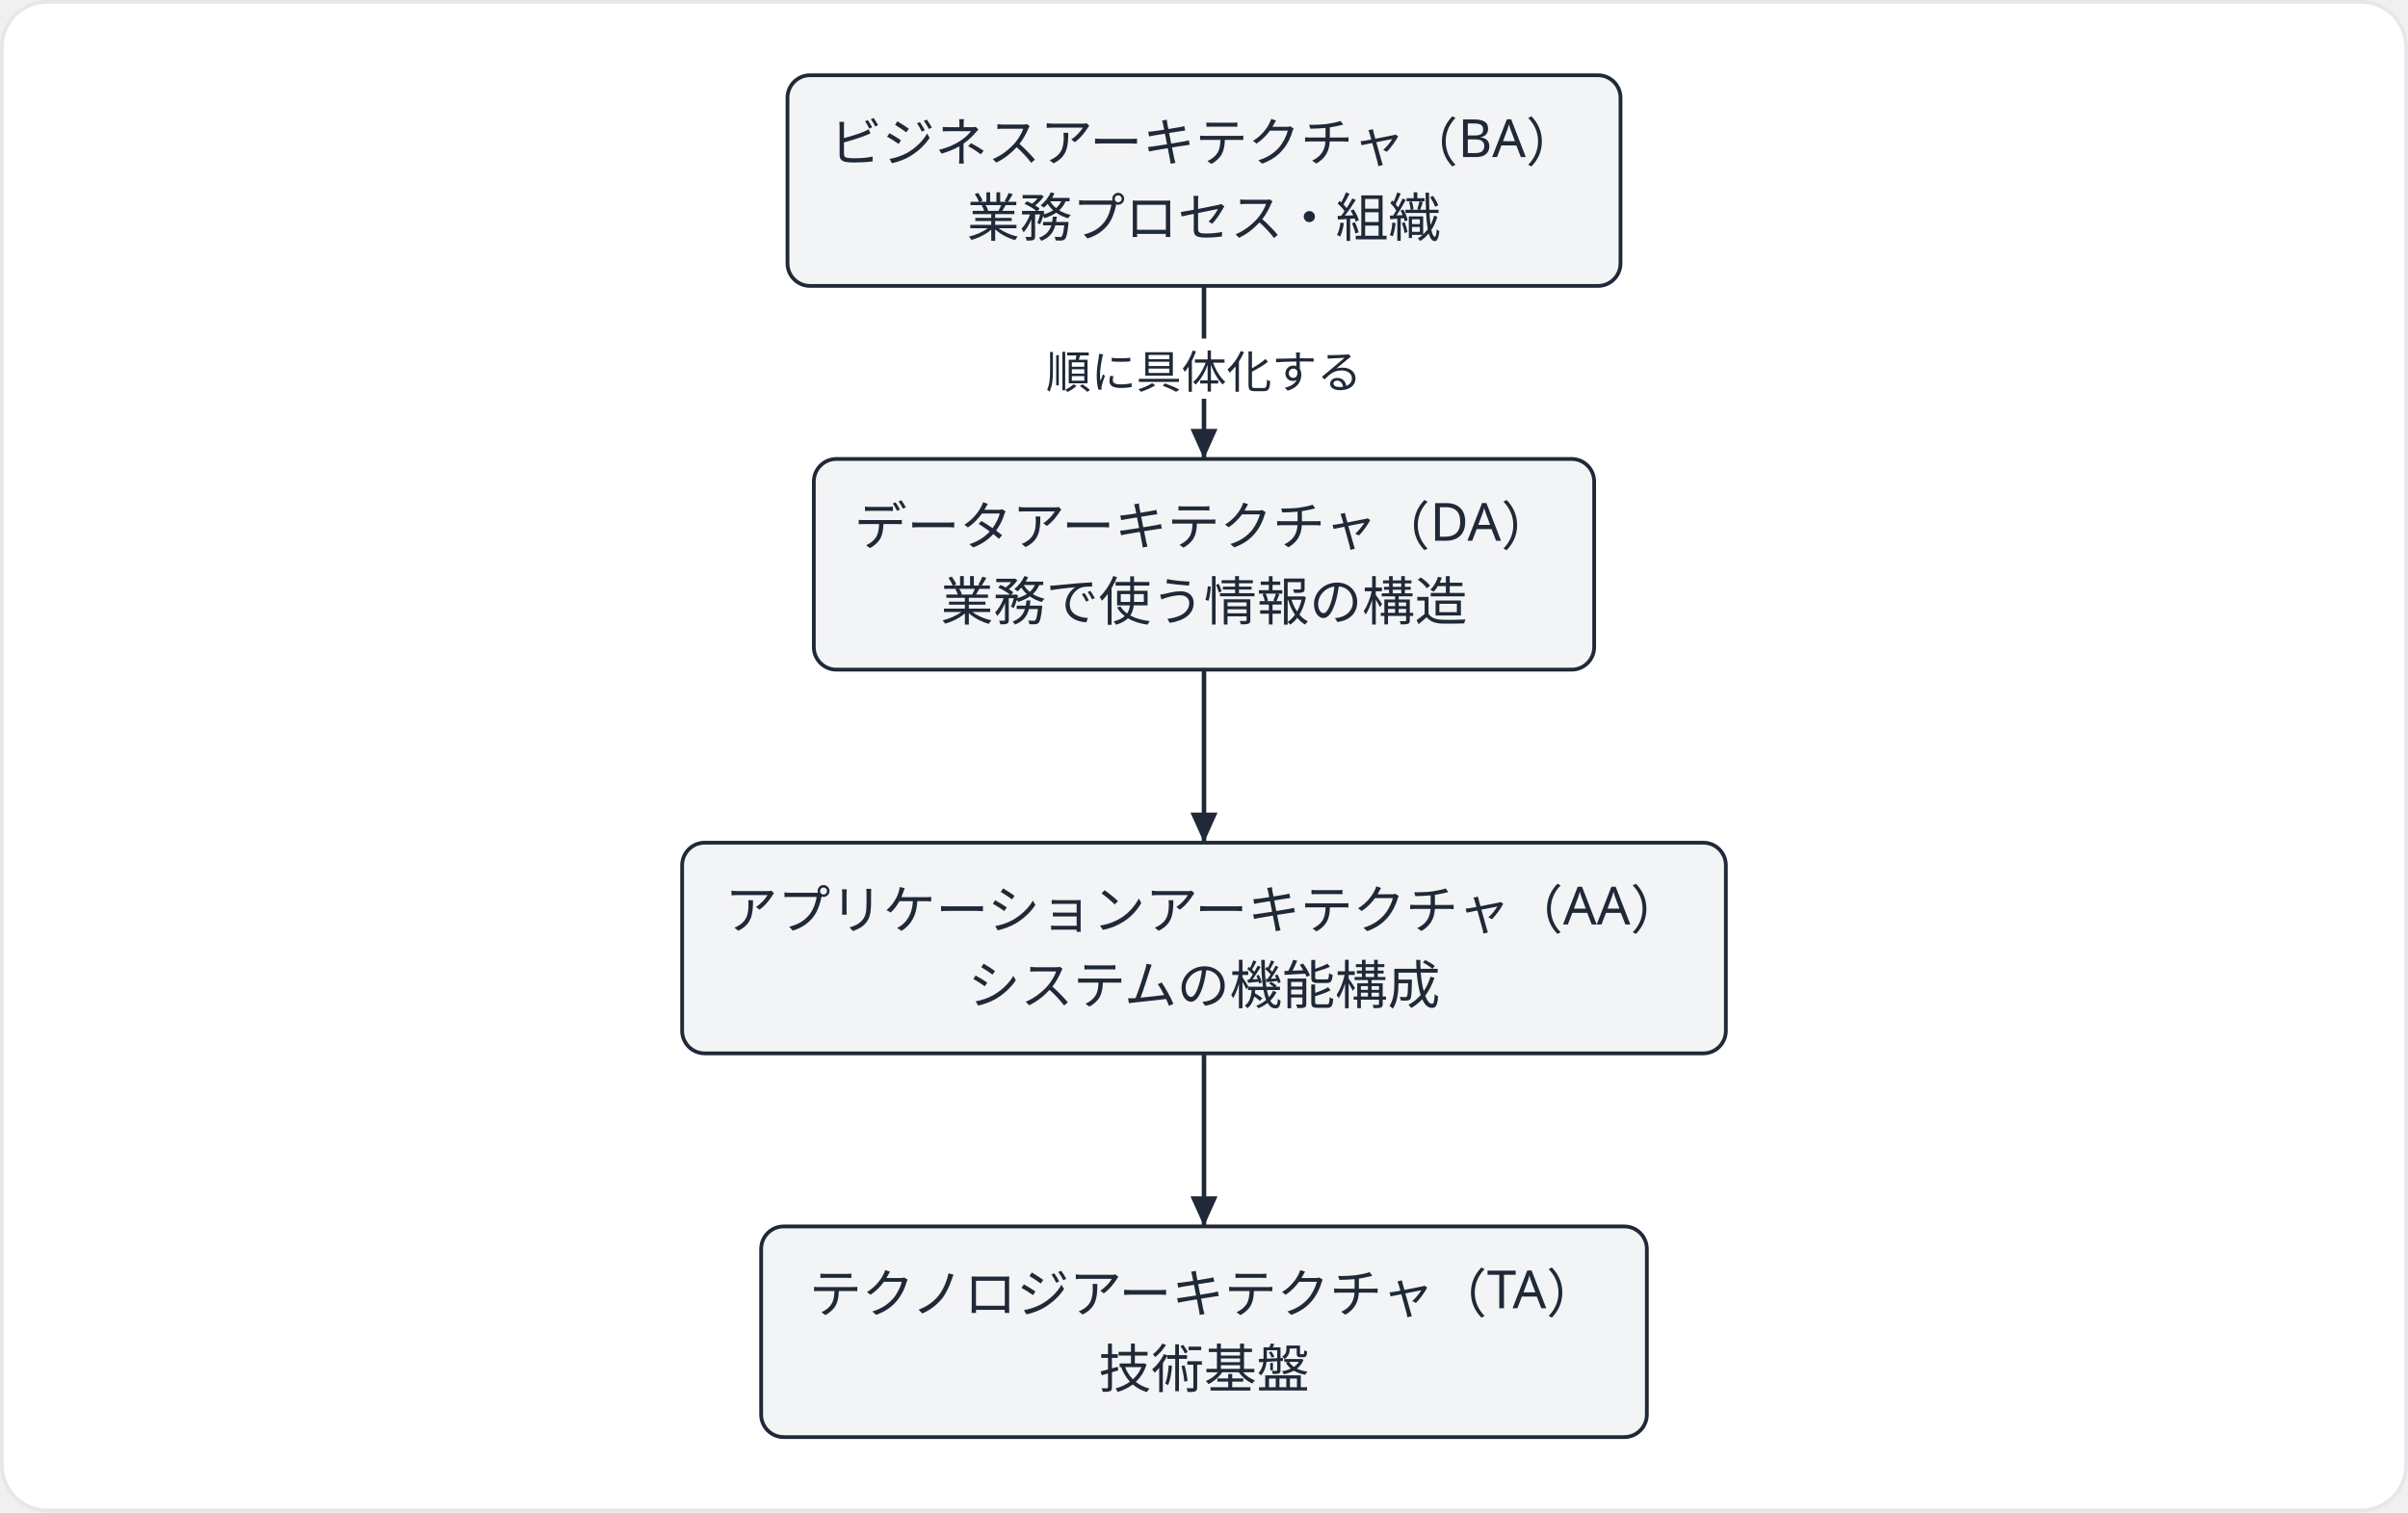
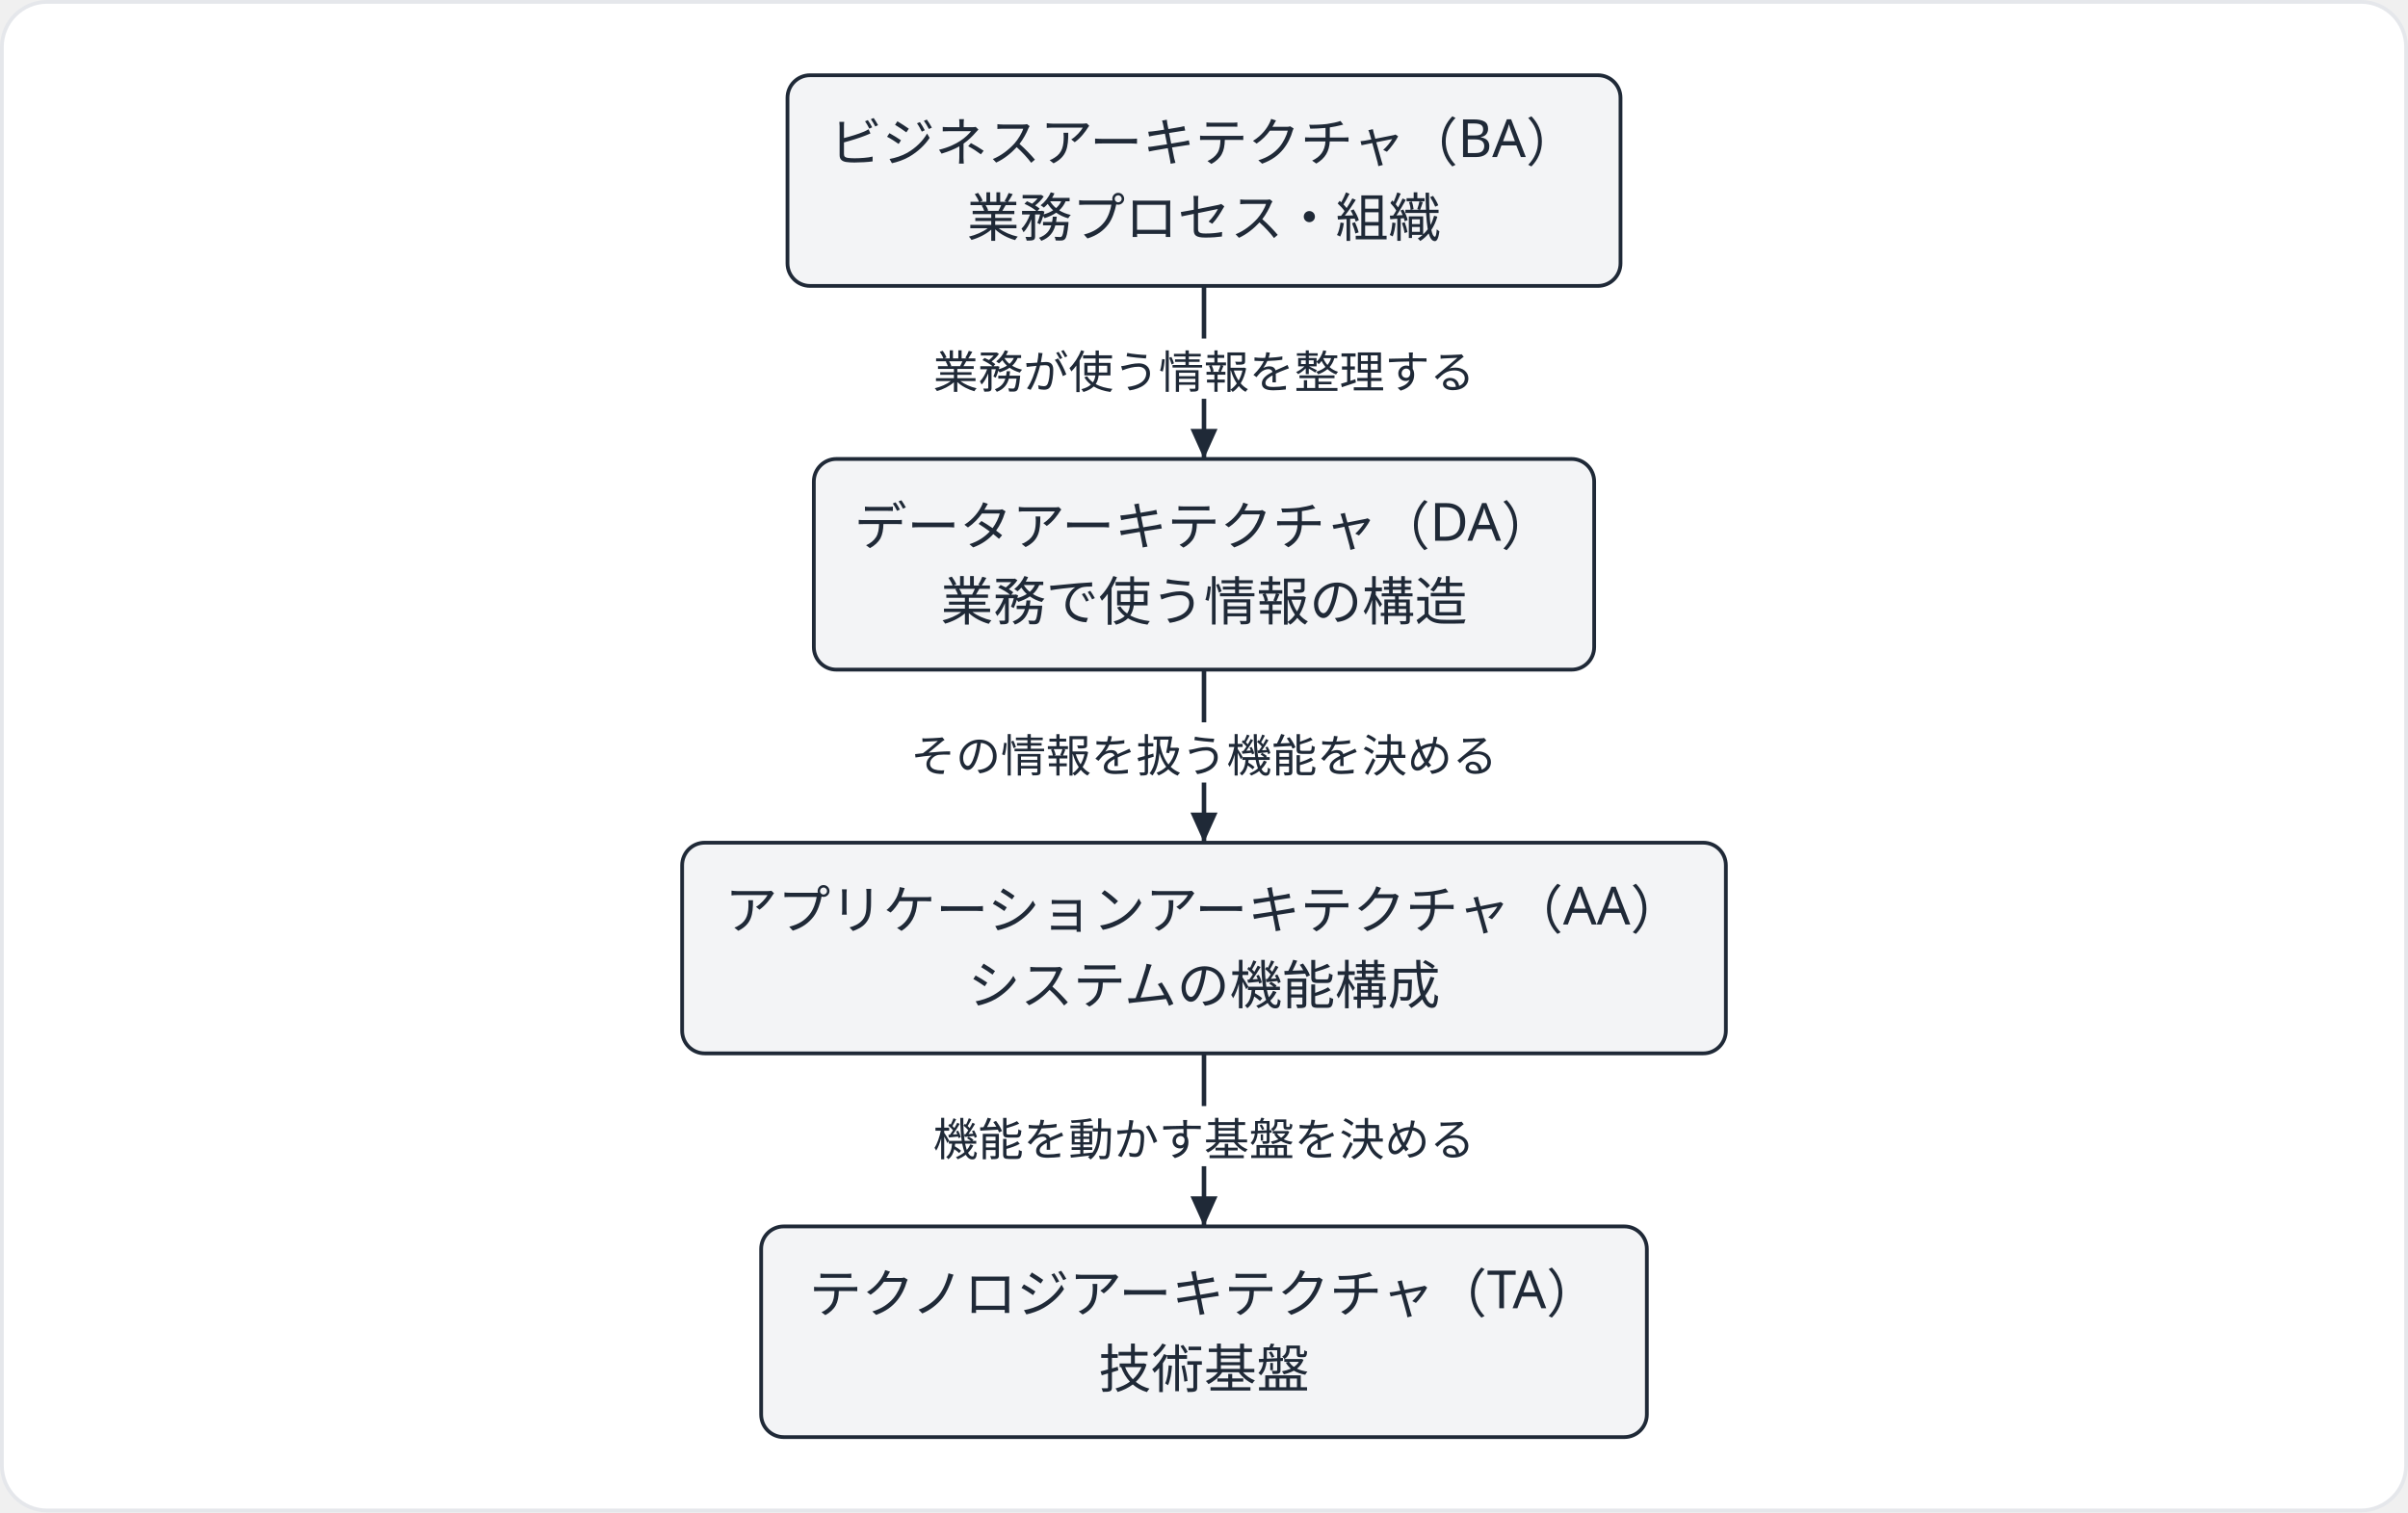
<svg xmlns="http://www.w3.org/2000/svg" width="640" height="402" viewBox="0 0 640 402">
  <rect x="0.5" y="0.5" width="639" height="401" rx="12" fill="#ffffff" stroke="#e5e7eb" stroke-width="1" />
  <g transform="translate(181.3 20)">
    <polyline points="138.7,56 138.7,102" fill="none" stroke="#1f2937" stroke-width="1.2" stroke-linejoin="round" />
    <polygon points="138.7,102 135.1,94 142.3,94" fill="#1f2937" />
    <polyline points="138.7,158 138.7,204" fill="none" stroke="#1f2937" stroke-width="1.2" stroke-linejoin="round" />
    <polygon points="138.7,204 135.1,196 142.3,196" fill="#1f2937" />
    <polyline points="138.7,260 138.7,306" fill="none" stroke="#1f2937" stroke-width="1.2" stroke-linejoin="round" />
    <polygon points="138.7,306 135.1,298 142.3,298" fill="#1f2937" />
    <rect x="28" y="0" width="221.4" height="56" rx="6" fill="#f3f4f6" stroke="#1f2937" stroke-width="1" />
    <text x="138.7" y="22.9" font-family="Hiragino Sans, Hiragino Kaku Gothic ProN, Noto Sans JP, Yu Gothic, Meiryo, sans-serif" font-size="14" fill="#1f2937" text-anchor="middle">ビジネスアーキテクチャ（BA）</text>
    <text x="138.7" y="42.9" font-family="Hiragino Sans, Hiragino Kaku Gothic ProN, Noto Sans JP, Yu Gothic, Meiryo, sans-serif" font-size="14" fill="#1f2937" text-anchor="middle">業務プロセス・組織</text>
    <rect x="35" y="102" width="207.4" height="56" rx="6" fill="#f3f4f6" stroke="#1f2937" stroke-width="1" />
    <text x="138.7" y="124.9" font-family="Hiragino Sans, Hiragino Kaku Gothic ProN, Noto Sans JP, Yu Gothic, Meiryo, sans-serif" font-size="14" fill="#1f2937" text-anchor="middle">データアーキテクチャ（DA）</text>
    <text x="138.7" y="144.9" font-family="Hiragino Sans, Hiragino Kaku Gothic ProN, Noto Sans JP, Yu Gothic, Meiryo, sans-serif" font-size="14" fill="#1f2937" text-anchor="middle">業務で使う情報の構造</text>
    <rect x="0" y="204" width="277.4" height="56" rx="6" fill="#f3f4f6" stroke="#1f2937" stroke-width="1" />
    <text x="138.7" y="226.9" font-family="Hiragino Sans, Hiragino Kaku Gothic ProN, Noto Sans JP, Yu Gothic, Meiryo, sans-serif" font-size="14" fill="#1f2937" text-anchor="middle">アプリケーションアーキテクチャ（AA）</text>
    <text x="138.7" y="246.9" font-family="Hiragino Sans, Hiragino Kaku Gothic ProN, Noto Sans JP, Yu Gothic, Meiryo, sans-serif" font-size="14" fill="#1f2937" text-anchor="middle">システムの機能構成</text>
    <rect x="21" y="306" width="235.4" height="56" rx="6" fill="#f3f4f6" stroke="#1f2937" stroke-width="1" />
    <text x="138.7" y="328.9" font-family="Hiragino Sans, Hiragino Kaku Gothic ProN, Noto Sans JP, Yu Gothic, Meiryo, sans-serif" font-size="14" fill="#1f2937" text-anchor="middle">テクノロジアーキテクチャ（TA）</text>
    <text x="138.7" y="348.9" font-family="Hiragino Sans, Hiragino Kaku Gothic ProN, Noto Sans JP, Yu Gothic, Meiryo, sans-serif" font-size="14" fill="#1f2937" text-anchor="middle">技術基盤</text>
-     <rect x="92.7" y="70" width="92" height="16" rx="3" fill="#ffffff" />
-     <text x="138.7" y="83.2" font-family="Hiragino Sans, Hiragino Kaku Gothic ProN, Noto Sans JP, Yu Gothic, Meiryo, sans-serif" font-size="12" fill="#1f2937" text-anchor="middle">順に具体化する</text>
+     <rect x="62.7" y="70" width="152" height="16" rx="3" fill="#ffffff" />
+     <text x="138.7" y="83.2" font-family="Hiragino Sans, Hiragino Kaku Gothic ProN, Noto Sans JP, Yu Gothic, Meiryo, sans-serif" font-size="12" fill="#1f2937" text-anchor="middle">業務が使う情報を整理する</text>
+     <rect x="56.7" y="172" width="164" height="16" rx="3" fill="#ffffff" />
+     <text x="138.7" y="185.2" font-family="Hiragino Sans, Hiragino Kaku Gothic ProN, Noto Sans JP, Yu Gothic, Meiryo, sans-serif" font-size="12" fill="#1f2937" text-anchor="middle">その情報を扱う機能を決める</text>
+     <rect x="62.7" y="274" width="152" height="16" rx="3" fill="#ffffff" />
+     <text x="138.7" y="287.2" font-family="Hiragino Sans, Hiragino Kaku Gothic ProN, Noto Sans JP, Yu Gothic, Meiryo, sans-serif" font-size="12" fill="#1f2937" text-anchor="middle">機能を動かす基盤を決める</text>
  </g>
</svg>
